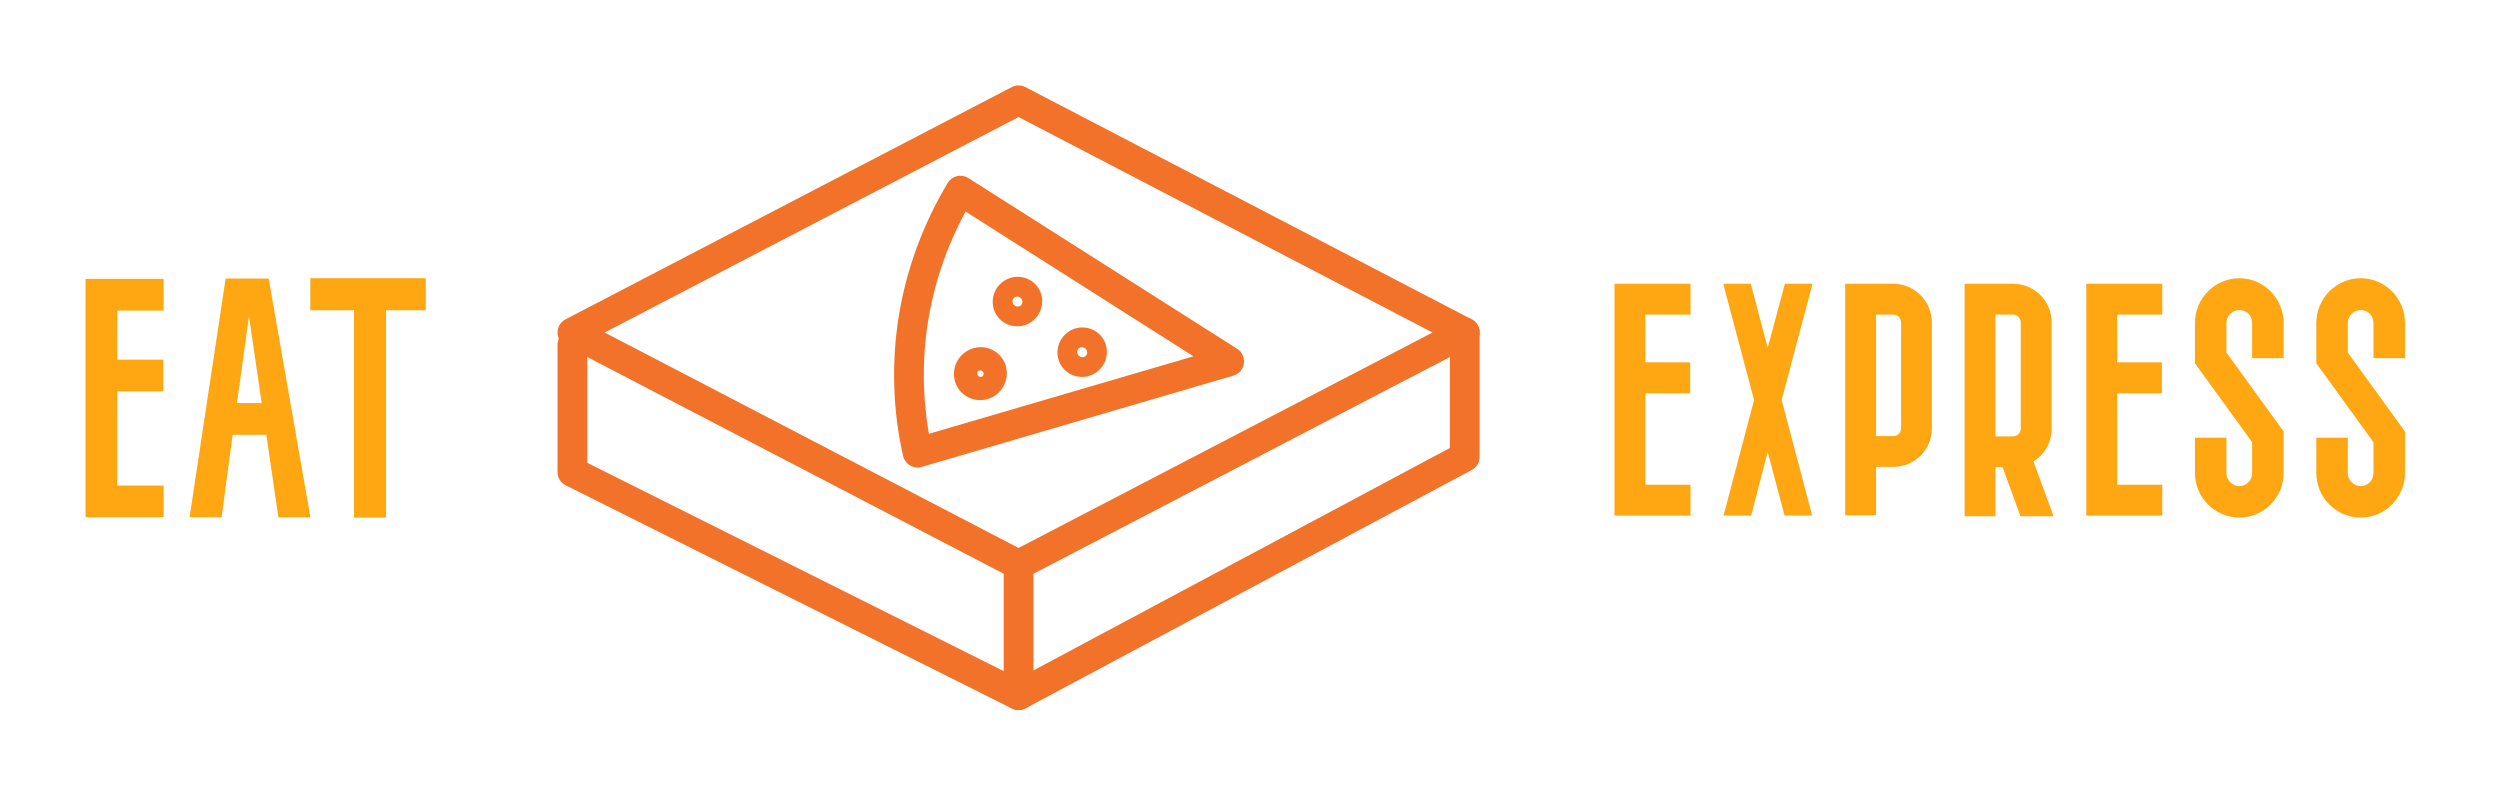
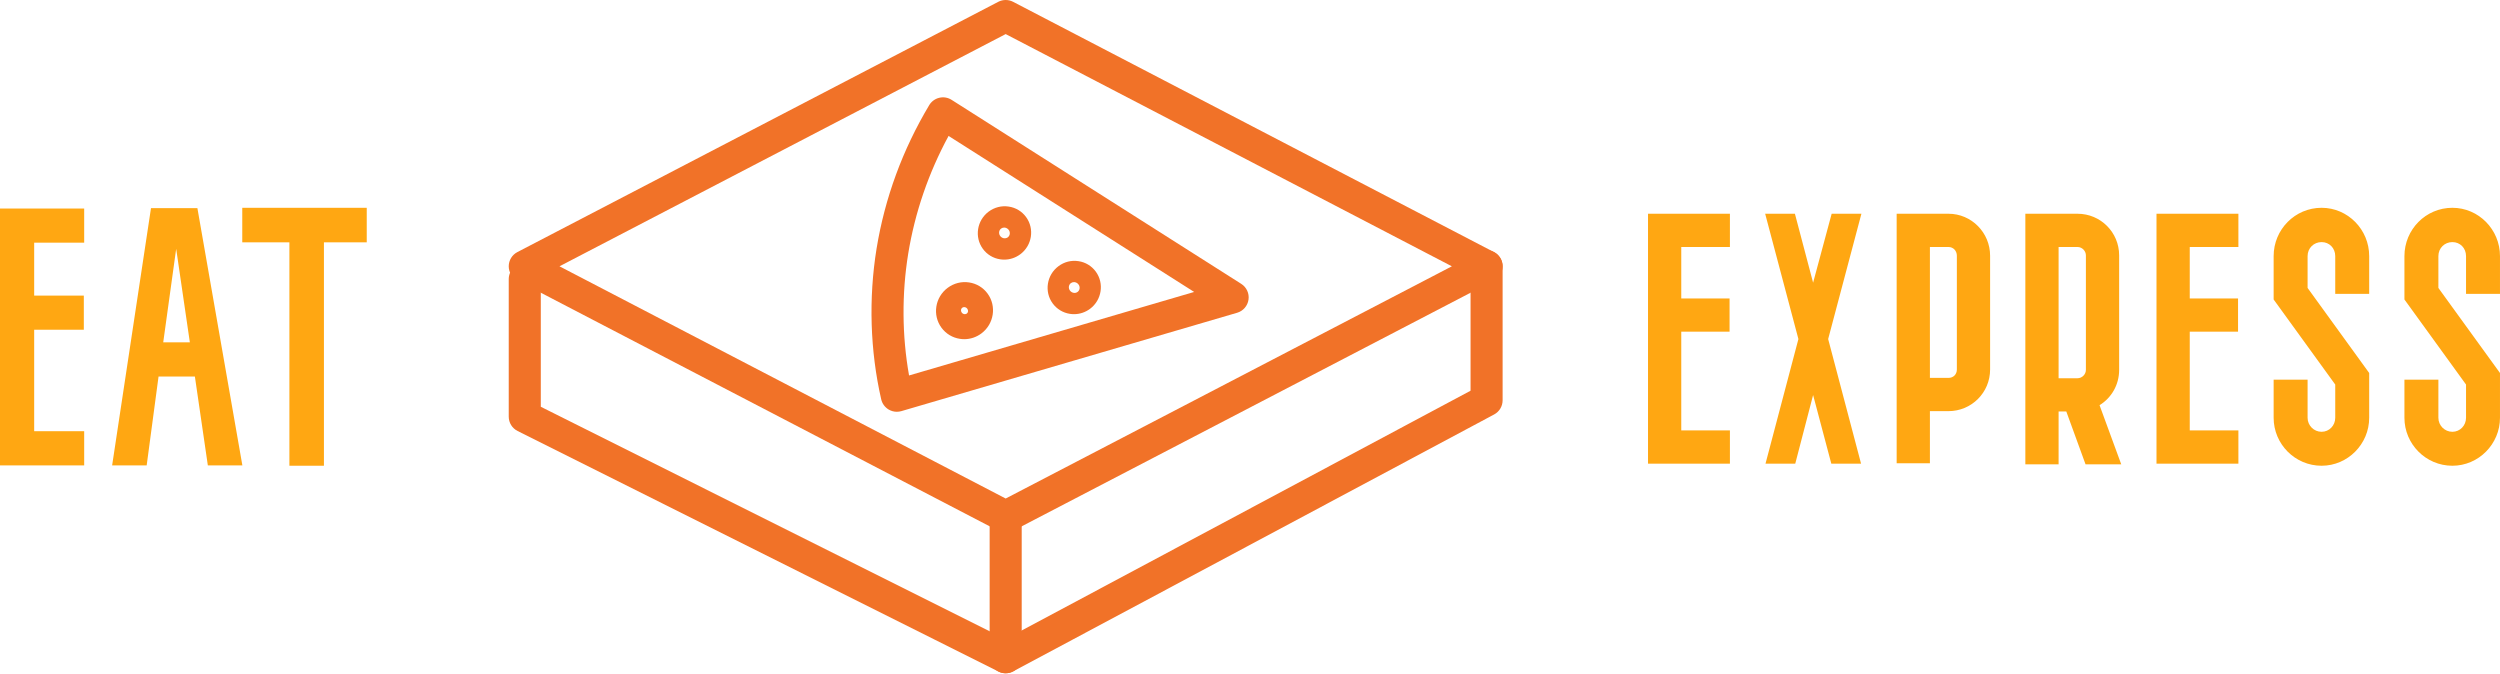
- <svg xmlns="http://www.w3.org/2000/svg" width="61.933mm" height="19.579mm" version="1.2" id="svg57">
+ <svg xmlns="http://www.w3.org/2000/svg" width="57.46mm" height="15.474mm" version="1.2" id="svg57">
  <defs id="defs1" />
-   <g fill="none" stroke="#000000" stroke-width="1" fill-rule="evenodd" stroke-linecap="square" stroke-linejoin="bevel" id="g57" style="fill:#f17228;fill-opacity:1">
+   <g fill="none" stroke="#000000" stroke-width="1" fill-rule="evenodd" stroke-linecap="square" stroke-linejoin="bevel" id="g57" style="fill:#f17228;fill-opacity:1" transform="translate(-8.00845,-7.999938)">
    <g fill="#000000" fill-opacity="1" stroke="#000000" stroke-opacity="1" stroke-width="1" stroke-linecap="square" stroke-linejoin="miter" stroke-miterlimit="2" id="g1" style="fill:#f17228;fill-opacity:1" />
    <g fill="#000000" fill-opacity="1" stroke="#000000" stroke-opacity="1" stroke-width="1" stroke-linecap="square" stroke-linejoin="miter" stroke-miterlimit="2" id="g2" style="fill:#f17228;fill-opacity:1" />
    <g fill="#000000" fill-opacity="1" stroke="#000000" stroke-opacity="1" stroke-width="1" stroke-linecap="square" stroke-linejoin="miter" stroke-miterlimit="2" id="g3" style="fill:#f17228;fill-opacity:1" />
    <g fill="#000000" fill-opacity="1" stroke="#000000" stroke-opacity="1" stroke-width="1" stroke-linecap="square" stroke-linejoin="miter" stroke-miterlimit="2" id="g4" style="fill:#f17228;fill-opacity:1" />
    <g fill="#000000" fill-opacity="1" stroke="#000000" stroke-opacity="1" stroke-width="1" stroke-linecap="square" stroke-linejoin="miter" stroke-miterlimit="2" transform="matrix(0.622439,0,0,0.622439,8.00845,8)" id="g5" style="fill:#f17228;fill-opacity:1" />
    <g fill="#000000" fill-opacity="1" stroke="#000000" stroke-opacity="1" stroke-width="1" stroke-linecap="square" stroke-linejoin="miter" stroke-miterlimit="2" transform="matrix(1.56261,0,0,1.56261,8.00845,17.1751)" id="g6" style="fill:#f17228;fill-opacity:1" />
    <g fill="#ffa833" fill-opacity="1" stroke="none" transform="matrix(1.56261,0,0,1.56261,8.00845,17.1751)" id="g7" style="fill:#f17228;fill-opacity:1">
      <path vector-effect="none" fill-rule="nonzero" d="M 4.66,12.46 H 1.9 V 18.1 H 4.68 V 20 H 0 V 5.72 h 4.68 v 1.9 H 1.9 v 2.94 h 2.76 v 1.9 0 M 11.554,20 10.834,15.06 H 8.814 L 8.154,20 H 6.234 L 8.394,5.7 h 2.58 l 2.5,14.3 h -1.92 v 0 m -2.48,-6.84 h 1.48 l -0.76,-5.2 -0.72,5.2 M 20.388,5.68 V 7.6 h -2.38 v 12.42 h -1.92 V 7.6 h -2.62 V 5.68 h 6.92 v 0" id="path6" style="fill:#ffa712;fill-opacity:1" />
    </g>
    <g fill="#000000" fill-opacity="1" stroke="#000000" stroke-opacity="1" stroke-width="1" stroke-linecap="square" stroke-linejoin="miter" stroke-miterlimit="2" transform="matrix(1.56261,0,0,1.56261,8.00845,17.1751)" id="g8" style="fill:#f17228;fill-opacity:1" />
    <g fill="#000000" fill-opacity="1" stroke="#000000" stroke-opacity="1" stroke-width="1" stroke-linecap="square" stroke-linejoin="miter" stroke-miterlimit="2" transform="matrix(0.622439,0,0,0.622439,8.00845,8)" id="g9" style="fill:#f17228;fill-opacity:1" />
    <g fill="#000000" fill-opacity="1" stroke="#000000" stroke-opacity="1" stroke-width="1" stroke-linecap="square" stroke-linejoin="miter" stroke-miterlimit="2" transform="matrix(1.39253,0,0,1.39253,50.8091,-11.5853)" id="g10" style="fill:#f17228;fill-opacity:1" />
    <g fill="#f58d00" fill-opacity="1" stroke="none" transform="matrix(1.39253,0,0,1.39253,50.8091,-11.5853)" id="g11" style="fill:#f17228;fill-opacity:1">
      <path vector-effect="none" fill-rule="nonzero" d="m 32,47.29 c -0.159,0 -0.317,-0.038 -0.461,-0.113 l -30,-15.613 C 1.208,31.392 1,31.05 1,30.677 1,30.304 1.208,29.962 1.539,29.79 l 30,-15.613 c 0.289,-0.15 0.634,-0.15 0.923,0 l 30,15.613 c 0.33,0.172 0.538,0.514 0.538,0.887 0,0.373 -0.208,0.715 -0.538,0.887 l -30,15.613 C 32.317,47.252 32.159,47.29 32,47.29 M 4.166,30.677 32,45.163 59.834,30.677 32,16.19 4.166,30.677" id="path10" style="fill:#f17228;fill-opacity:1" />
    </g>
    <g fill="#000000" fill-opacity="1" stroke="#000000" stroke-opacity="1" stroke-width="1" stroke-linecap="square" stroke-linejoin="miter" stroke-miterlimit="2" transform="matrix(1.39253,0,0,1.39253,50.8091,-11.5853)" id="g12" style="fill:#f17228;fill-opacity:1" />
    <g fill="#f58d00" fill-opacity="1" stroke="none" transform="matrix(1.39253,0,0,1.39253,50.8091,-11.5853)" id="g13" style="fill:#f17228;fill-opacity:1">
      <path vector-effect="none" fill-rule="nonzero" d="m 32,56.063 c -0.153,0 -0.307,-0.035 -0.447,-0.105 l -30,-15.007 C 1.214,40.781 1,40.436 1,40.057 v -8.579 c 0,-0.553 0.448,-1 1,-1 0.552,0 1,0.447 1,1 v 7.961 L 31.985,53.938 61,38.438 v -7.762 c 0,-0.553 0.447,-1 1,-1 0.553,0 1,0.447 1,1 v 8.361 c 0,0.369 -0.203,0.708 -0.529,0.882 l -30,16.025 c -0.147,0.08 -0.309,0.119 -0.471,0.119" id="path12" style="fill:#f17228;fill-opacity:1" />
    </g>
    <g fill="#000000" fill-opacity="1" stroke="#000000" stroke-opacity="1" stroke-width="1" stroke-linecap="square" stroke-linejoin="miter" stroke-miterlimit="2" transform="matrix(1.39253,0,0,1.39253,50.8091,-11.5853)" id="g14" style="fill:#f17228;fill-opacity:1" />
    <g fill="#f58d00" fill-opacity="1" stroke="none" transform="matrix(1.39253,0,0,1.39253,50.8091,-11.5853)" id="g15" style="fill:#f17228;fill-opacity:1">
      <path vector-effect="none" fill-rule="nonzero" d="m 32,56.063 c -0.552,0 -1,-0.447 -1,-1 V 46.29 c 0,-0.553 0.448,-1 1,-1 0.552,0 1,0.447 1,1 v 8.773 c 0,0.553 -0.448,1 -1,1" id="path14" style="fill:#f17228;fill-opacity:1" />
    </g>
    <g fill="#000000" fill-opacity="1" stroke="#000000" stroke-opacity="1" stroke-width="1" stroke-linecap="square" stroke-linejoin="miter" stroke-miterlimit="2" transform="matrix(1.39253,0,0,1.39253,50.8091,-11.5853)" id="g16" style="fill:#f17228;fill-opacity:1" />
    <g fill="#000000" fill-opacity="1" stroke="#000000" stroke-opacity="1" stroke-width="1" stroke-linecap="square" stroke-linejoin="miter" stroke-miterlimit="2" transform="matrix(1.39253,0,0,1.39253,50.8091,-11.5853)" id="g17" style="fill:#f17228;fill-opacity:1" />
    <g fill="#f58d00" fill-opacity="1" stroke="none" transform="matrix(1.39253,0,0,1.39253,50.8091,-11.5853)" id="g18" style="fill:#f17228;fill-opacity:1">
      <path vector-effect="none" fill-rule="nonzero" d="m 25.21,39.752 c -0.176,0 -0.351,-0.047 -0.506,-0.138 -0.237,-0.14 -0.407,-0.371 -0.469,-0.64 -0.693,-3.036 -0.793,-6.289 -0.288,-9.407 0.516,-3.153 1.621,-6.162 3.284,-8.944 0.139,-0.231 0.365,-0.397 0.628,-0.459 0.262,-0.064 0.539,-0.016 0.767,0.129 l 18.069,11.479 c 0.331,0.21 0.509,0.595 0.454,0.983 -0.055,0.388 -0.332,0.71 -0.709,0.82 l -20.949,6.137 c -0.092,0.026 -0.187,0.04 -0.281,0.04 m 3.228,-17.208 c -1.252,2.311 -2.098,4.776 -2.518,7.345 -0.407,2.511 -0.387,5.116 0.053,7.598 l 17.785,-5.21 -14.137,-8.981 -1.183,-0.752" id="path17" style="fill:#f17228;fill-opacity:1" />
    </g>
    <g fill="#000000" fill-opacity="1" stroke="#000000" stroke-opacity="1" stroke-width="1" stroke-linecap="square" stroke-linejoin="miter" stroke-miterlimit="2" transform="matrix(1.39253,0,0,1.39253,50.8091,-11.5853)" id="g19" style="fill:#f17228;fill-opacity:1" />
    <g fill="#f58d00" fill-opacity="1" stroke="none" transform="matrix(1.39253,0,0,1.39253,50.8091,-11.5853)" id="g20" style="fill:#f17228;fill-opacity:1">
      <path vector-effect="none" fill-rule="nonzero" d="m 31.91,30.261 c -0.083,0 -0.167,-0.007 -0.251,-0.019 -0.437,-0.066 -0.821,-0.298 -1.081,-0.652 v -0.001 c -0.537,-0.732 -0.375,-1.775 0.361,-2.324 0.365,-0.27 0.809,-0.383 1.252,-0.314 0.437,0.065 0.821,0.297 1.081,0.652 0.538,0.733 0.376,1.776 -0.363,2.325 -0.295,0.218 -0.642,0.333 -0.999,0.333 m -0.246,-1.468 c 0.056,0.072 0.139,0.121 0.228,0.135 0.084,0.009 0.173,-0.009 0.241,-0.059 0.142,-0.106 0.167,-0.313 0.058,-0.462 l -0.527,0.386 m 0.243,-0.532 c -0.069,0 -0.137,0.021 -0.191,0.062 -0.142,0.105 -0.167,0.313 -0.058,0.463 0.002,0.003 0.004,0.005 0.006,0.008 l 0.526,-0.387 c -0.056,-0.076 -0.142,-0.128 -0.234,-0.143 -0.017,-0.002 -0.033,-0.003 -0.049,-0.003" id="path19" style="fill:#f17228;fill-opacity:1" />
    </g>
    <g fill="#000000" fill-opacity="1" stroke="#000000" stroke-opacity="1" stroke-width="1" stroke-linecap="square" stroke-linejoin="miter" stroke-miterlimit="2" transform="matrix(1.39253,0,0,1.39253,50.8091,-11.5853)" id="g21" style="fill:#f17228;fill-opacity:1" />
    <g fill="#f58d00" fill-opacity="1" stroke="none" transform="matrix(1.39253,0,0,1.39253,50.8091,-11.5853)" id="g22" style="fill:#f17228;fill-opacity:1">
      <path vector-effect="none" fill-rule="nonzero" d="m 29.416,35.223 c -0.089,0 -0.179,-0.007 -0.269,-0.021 -0.467,-0.07 -0.876,-0.318 -1.154,-0.697 -0.574,-0.784 -0.4,-1.899 0.389,-2.485 0.386,-0.287 0.861,-0.409 1.335,-0.337 0.467,0.07 0.877,0.317 1.155,0.697 0.574,0.783 0.4,1.898 -0.387,2.485 -0.316,0.235 -0.687,0.358 -1.069,0.358 m -0.004,-2.001 c -0.044,0 -0.087,0.014 -0.121,0.039 -0.092,0.068 -0.106,0.2 -0.032,0.301 0.038,0.053 0.099,0.09 0.162,0.099 0.056,0.008 0.112,-0.005 0.155,-0.036 0.09,-0.067 0.104,-0.2 0.03,-0.301 -0.038,-0.053 -0.099,-0.09 -0.161,-0.099 -0.011,-0.002 -0.022,-0.003 -0.033,-0.003" id="path21" style="fill:#f17228;fill-opacity:1" />
    </g>
    <g fill="#000000" fill-opacity="1" stroke="#000000" stroke-opacity="1" stroke-width="1" stroke-linecap="square" stroke-linejoin="miter" stroke-miterlimit="2" transform="matrix(1.39253,0,0,1.39253,50.8091,-11.5853)" id="g23" style="fill:#f17228;fill-opacity:1" />
    <g fill="#f58d00" fill-opacity="1" stroke="none" transform="matrix(1.39253,0,0,1.39253,50.8091,-11.5853)" id="g24" style="fill:#f17228;fill-opacity:1">
      <path vector-effect="none" fill-rule="nonzero" d="m 36.263,33.663 c -0.083,0 -0.167,-0.006 -0.251,-0.019 -0.436,-0.066 -0.819,-0.297 -1.079,-0.651 0,0 -10e-4,0 -10e-4,-0.001 -0.537,-0.732 -0.374,-1.774 0.362,-2.322 0.361,-0.27 0.802,-0.383 1.247,-0.314 0.437,0.065 0.82,0.297 1.08,0.651 0.537,0.732 0.376,1.774 -0.358,2.322 -0.296,0.22 -0.644,0.334 -1,0.334 m -0.247,-1.465 c 0.057,0.073 0.14,0.122 0.229,0.135 0.085,0.016 0.175,-0.008 0.243,-0.059 0.142,-0.105 0.168,-0.313 0.058,-0.464 l -0.53,0.388 m 0.245,-0.535 c -0.069,0 -0.138,0.021 -0.192,0.062 -0.144,0.107 -0.169,0.315 -0.06,0.465 0.002,0.003 0.004,0.006 0.006,0.009 L 36.544,31.81 C 36.487,31.733 36.402,31.681 36.31,31.667 36.293,31.664 36.276,31.663 36.261,31.663" id="path23" style="fill:#f17228;fill-opacity:1" />
    </g>
    <g fill="#000000" fill-opacity="1" stroke="#000000" stroke-opacity="1" stroke-width="1" stroke-linecap="square" stroke-linejoin="miter" stroke-miterlimit="2" transform="matrix(1.39253,0,0,1.39253,50.8091,-11.5853)" id="g25" style="fill:#f17228;fill-opacity:1" />
    <g fill="#000000" fill-opacity="1" stroke="#000000" stroke-opacity="1" stroke-width="1" stroke-linecap="square" stroke-linejoin="miter" stroke-miterlimit="2" transform="matrix(1.39253,0,0,1.39253,50.8091,-11.5853)" id="g26" style="fill:#f17228;fill-opacity:1" />
    <g fill="#000000" fill-opacity="1" stroke="#000000" stroke-opacity="1" stroke-width="1" stroke-linecap="square" stroke-linejoin="miter" stroke-miterlimit="2" transform="matrix(1.39253,0,0,1.39253,50.8091,-11.5853)" id="g27" style="fill:#f17228;fill-opacity:1" />
    <g fill="#000000" fill-opacity="1" stroke="#000000" stroke-opacity="1" stroke-width="1" stroke-linecap="square" stroke-linejoin="miter" stroke-miterlimit="2" transform="matrix(1.39253,0,0,1.39253,50.8091,-11.5853)" id="g28" style="fill:#f17228;fill-opacity:1" />
    <g fill="#000000" fill-opacity="1" stroke="#000000" stroke-opacity="1" stroke-width="1" stroke-linecap="square" stroke-linejoin="miter" stroke-miterlimit="2" transform="matrix(1.39253,0,0,1.39253,50.8091,-11.5853)" id="g29" style="fill:#f17228;fill-opacity:1" />
    <g fill="#000000" fill-opacity="1" stroke="#000000" stroke-opacity="1" stroke-width="1" stroke-linecap="square" stroke-linejoin="miter" stroke-miterlimit="2" transform="matrix(0.622439,0,0,0.622439,8.00845,8)" id="g30" style="fill:#f17228;fill-opacity:1" />
    <g fill="#000000" fill-opacity="1" stroke="#000000" stroke-opacity="1" stroke-width="1" stroke-linecap="square" stroke-linejoin="miter" stroke-miterlimit="2" transform="matrix(1.5202,0,0,1.5202,143.547,17.872)" id="g31" style="fill:#f17228;fill-opacity:1" />
    <g fill="#ffa833" fill-opacity="1" stroke="none" transform="matrix(1.5202,0,0,1.5202,143.547,17.872)" id="g32" style="fill:#f17228;fill-opacity:1">
      <path vector-effect="none" fill-rule="nonzero" d="m 9.674,12.46 h -2.76 v 5.64 h 2.78 V 20 H 5.014 V 5.72 h 4.68 v 1.9 h -2.78 v 2.94 h 2.76 v 1.9 0 m 7.534,-6.74 -1.9,7.16 1.88,7.12 h -1.7 l -1.04,-3.92 -1.02,3.92 h -1.7 l 1.88,-7.12 -1.9,-7.16 h 1.7 l 1.04,3.94 1.06,-3.94 h 1.7 M 21.122,17 v 2.98 h -1.9 V 5.72 h 2.96 c 1.32,0 2.38,1.08 2.38,2.4 v 6.5 c 0,1.32 -1.06,2.38 -2.38,2.38 h -1.06 m 0,-9.38 v 7.48 h 1.06 c 0.28,0 0.48,-0.2 0.48,-0.48 v -6.5 c 0,-0.28 -0.2,-0.5 -0.48,-0.5 h -1.06 v 0 m 10.934,12.42 h -2.04 l -1.1,-3.02 h -0.44 v 3.02 h -1.9 V 5.72 h 2.98 c 1.32,0 2.38,1.06 2.38,2.38 v 6.54 c 0,0.86 -0.44,1.6 -1.12,2.02 l 1.24,3.38 M 28.476,7.62 v 7.5 h 1.08 c 0.26,0 0.48,-0.22 0.48,-0.48 V 8.1 c 0,-0.26 -0.22,-0.48 -0.48,-0.48 h -1.08 v 0 m 10.254,4.84 h -2.76 v 5.64 h 2.78 V 20 H 34.07 V 5.72 h 4.68 v 1.9 h -2.78 v 2.94 h 2.76 v 1.9 0 m 4.774,7.66 c -1.52,0 -2.74,-1.24 -2.74,-2.74 V 15.2 h 1.94 v 2.18 c 0,0.44 0.36,0.8 0.8,0.8 0.44,0 0.78,-0.36 0.78,-0.8 v -1.9 l -3.52,-4.86 V 8.14 c 0,-1.52 1.22,-2.76 2.74,-2.76 1.5,0 2.72,1.24 2.72,2.76 v 2.16 h -1.94 V 8.14 c 0,-0.46 -0.34,-0.8 -0.78,-0.8 -0.44,0 -0.8,0.34 -0.8,0.8 v 1.82 l 3.52,4.86 v 2.56 c 0,1.5 -1.22,2.74 -2.72,2.74 m 7.474,0 c -1.52,0 -2.74,-1.24 -2.74,-2.74 V 15.2 h 1.94 v 2.18 c 0,0.44 0.36,0.8 0.8,0.8 0.44,0 0.78,-0.36 0.78,-0.8 v -1.9 l -3.52,-4.86 V 8.14 c 0,-1.52 1.22,-2.76 2.74,-2.76 1.5,0 2.72,1.24 2.72,2.76 v 2.16 h -1.94 V 8.14 c 0,-0.46 -0.34,-0.8 -0.78,-0.8 -0.44,0 -0.8,0.34 -0.8,0.8 v 1.82 l 3.52,4.86 v 2.56 c 0,1.5 -1.22,2.74 -2.72,2.74" id="path31" style="fill:#ffa712;fill-opacity:1" />
    </g>
    <g fill="#000000" fill-opacity="1" stroke="#000000" stroke-opacity="1" stroke-width="1" stroke-linecap="square" stroke-linejoin="miter" stroke-miterlimit="2" transform="matrix(1.5202,0,0,1.5202,143.547,17.872)" id="g33" style="fill:#f17228;fill-opacity:1" />
    <g fill="#000000" fill-opacity="1" stroke="#000000" stroke-opacity="1" stroke-width="1" stroke-linecap="square" stroke-linejoin="miter" stroke-miterlimit="2" transform="matrix(0.622439,0,0,0.622439,8.00845,8)" id="g34" style="fill:#f17228;fill-opacity:1" />
    <g fill="#000000" fill-opacity="1" stroke="#000000" stroke-opacity="1" stroke-width="1" stroke-linecap="square" stroke-linejoin="miter" stroke-miterlimit="2" transform="matrix(0.622439,0,0,0.622439,8.00845,8)" id="g35" style="fill:#f17228;fill-opacity:1" />
    <g fill="#000000" fill-opacity="1" stroke="#000000" stroke-opacity="1" stroke-width="1" stroke-linecap="square" stroke-linejoin="miter" stroke-miterlimit="2" id="g36" style="fill:#f17228;fill-opacity:1" />
    <g fill="#000000" fill-opacity="1" stroke="#000000" stroke-opacity="1" stroke-width="1" stroke-linecap="square" stroke-linejoin="miter" stroke-miterlimit="2" id="g37" style="fill:#f17228;fill-opacity:1" />
    <g fill="#000000" fill-opacity="1" stroke="#000000" stroke-opacity="1" stroke-width="1" stroke-linecap="square" stroke-linejoin="miter" stroke-miterlimit="2" id="g38" style="fill:#f17228;fill-opacity:1" />
    <g fill="#000000" fill-opacity="1" stroke="#000000" stroke-opacity="1" stroke-width="1" stroke-linecap="square" stroke-linejoin="miter" stroke-miterlimit="2" id="g39" style="fill:#f17228;fill-opacity:1" />
    <g fill="#000000" fill-opacity="1" stroke="#000000" stroke-opacity="1" stroke-width="1" stroke-linecap="square" stroke-linejoin="miter" stroke-miterlimit="2" transform="matrix(0.622439,0,0,0.622439,8.00845,8)" id="g40" style="fill:#f17228;fill-opacity:1" />
    <g fill="#000000" fill-opacity="1" stroke="#000000" stroke-opacity="1" stroke-width="1" stroke-linecap="square" stroke-linejoin="miter" stroke-miterlimit="2" transform="matrix(0.622439,0,0,0.622439,8.00845,8)" id="g41" style="fill:#f17228;fill-opacity:1" />
    <g fill="#000000" fill-opacity="1" stroke="#000000" stroke-opacity="1" stroke-width="1" stroke-linecap="square" stroke-linejoin="miter" stroke-miterlimit="2" transform="matrix(1.39253,0,0,1.39253,50.8091,-11.5853)" id="g42" style="fill:#f17228;fill-opacity:1" />
    <g fill="#000000" fill-opacity="1" stroke="#000000" stroke-opacity="1" stroke-width="1" stroke-linecap="square" stroke-linejoin="miter" stroke-miterlimit="2" transform="matrix(1.39253,0,0,1.39253,50.8091,-11.5853)" id="g43" style="fill:#f17228;fill-opacity:1" />
    <g fill="#000000" fill-opacity="1" stroke="#000000" stroke-opacity="1" stroke-width="1" stroke-linecap="square" stroke-linejoin="miter" stroke-miterlimit="2" transform="matrix(1.39253,0,0,1.39253,50.8091,-11.5853)" id="g44" style="fill:#f17228;fill-opacity:1" />
    <g fill="#000000" fill-opacity="1" stroke="#000000" stroke-opacity="1" stroke-width="1" stroke-linecap="square" stroke-linejoin="miter" stroke-miterlimit="2" transform="matrix(1.39253,0,0,1.39253,50.8091,-11.5853)" id="g45" style="fill:#f17228;fill-opacity:1" />
    <g fill="#000000" fill-opacity="1" stroke="#000000" stroke-opacity="1" stroke-width="1" stroke-linecap="square" stroke-linejoin="miter" stroke-miterlimit="2" transform="matrix(1.39253,0,0,1.39253,50.8091,-11.5853)" id="g46" style="fill:#f17228;fill-opacity:1" />
    <g fill="#000000" fill-opacity="1" stroke="#000000" stroke-opacity="1" stroke-width="1" stroke-linecap="square" stroke-linejoin="miter" stroke-miterlimit="2" transform="matrix(1.39253,0,0,1.39253,50.8091,-11.5853)" id="g47" style="fill:#f17228;fill-opacity:1" />
    <g fill="#000000" fill-opacity="1" stroke="#000000" stroke-opacity="1" stroke-width="1" stroke-linecap="square" stroke-linejoin="miter" stroke-miterlimit="2" transform="matrix(0.622439,0,0,0.622439,8.00845,8)" id="g48" style="fill:#f17228;fill-opacity:1" />
    <g fill="#000000" fill-opacity="1" stroke="#000000" stroke-opacity="1" stroke-width="1" stroke-linecap="square" stroke-linejoin="miter" stroke-miterlimit="2" transform="matrix(0.622439,0,0,0.622439,8.00845,8)" id="g49" style="fill:#f17228;fill-opacity:1" />
    <g fill="#000000" fill-opacity="1" stroke="#000000" stroke-opacity="1" stroke-width="1" stroke-linecap="square" stroke-linejoin="miter" stroke-miterlimit="2" transform="matrix(0.622439,0,0,0.622439,8.00845,8)" id="g50" style="fill:#f17228;fill-opacity:1" />
    <g fill="#000000" fill-opacity="1" stroke="#000000" stroke-opacity="1" stroke-width="1" stroke-linecap="square" stroke-linejoin="miter" stroke-miterlimit="2" id="g51" style="fill:#f17228;fill-opacity:1" />
    <g fill="#000000" fill-opacity="1" stroke="#000000" stroke-opacity="1" stroke-width="1" stroke-linecap="square" stroke-linejoin="miter" stroke-miterlimit="2" id="g52" style="fill:#f17228;fill-opacity:1" />
    <g fill="#000000" fill-opacity="1" stroke="#000000" stroke-opacity="1" stroke-width="1" stroke-linecap="square" stroke-linejoin="miter" stroke-miterlimit="2" id="g53" style="fill:#f17228;fill-opacity:1" />
    <g fill="#000000" fill-opacity="1" stroke="#000000" stroke-opacity="1" stroke-width="1" stroke-linecap="square" stroke-linejoin="miter" stroke-miterlimit="2" id="g54" style="fill:#f17228;fill-opacity:1" />
    <g fill="#000000" fill-opacity="1" stroke="#000000" stroke-opacity="1" stroke-width="1" stroke-linecap="square" stroke-linejoin="miter" stroke-miterlimit="2" id="g55" style="fill:#f17228;fill-opacity:1" />
    <g fill="#000000" fill-opacity="1" stroke="#000000" stroke-opacity="1" stroke-width="1" stroke-linecap="square" stroke-linejoin="miter" stroke-miterlimit="2" id="g56" style="fill:#f17228;fill-opacity:1" />
  </g>
</svg>
